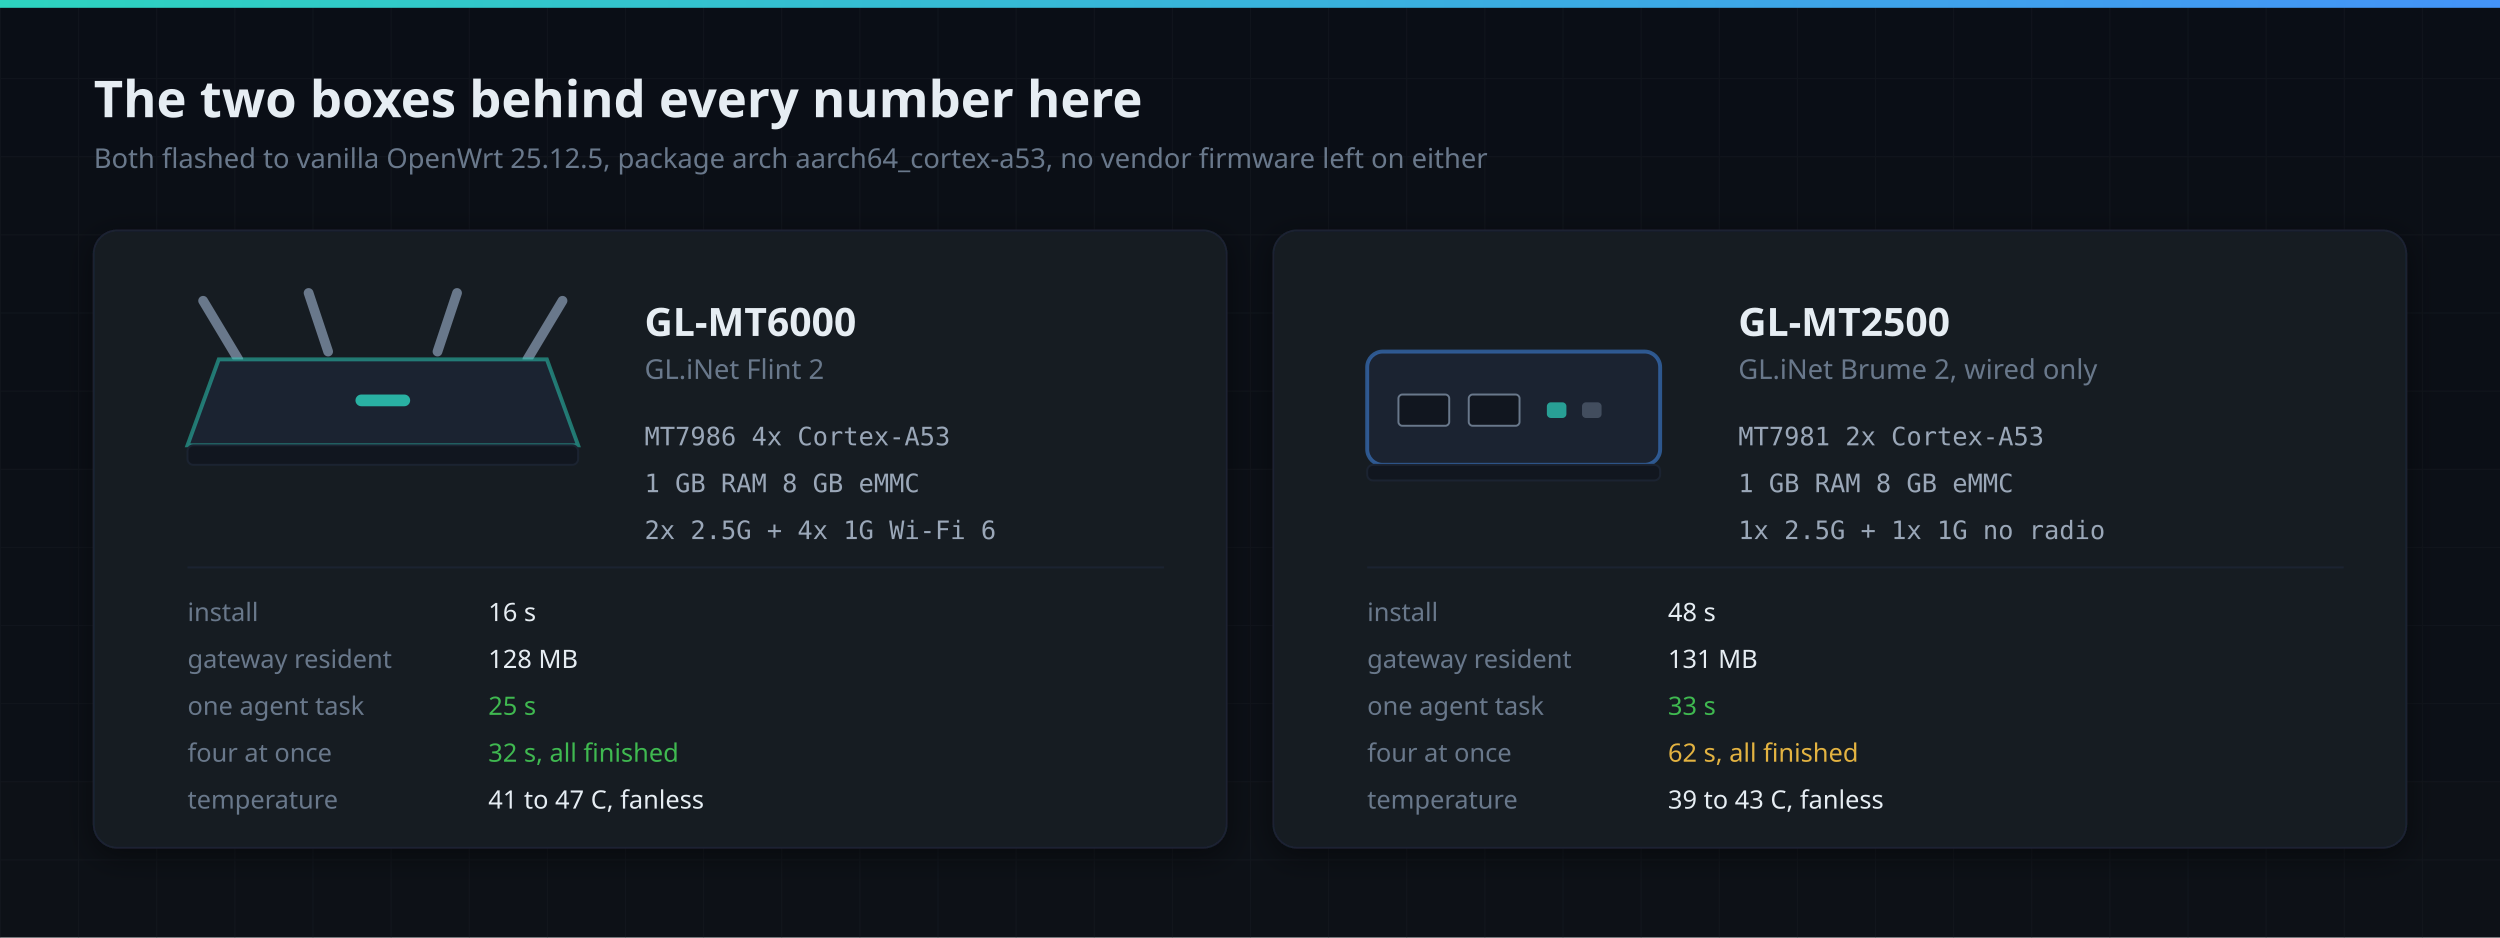
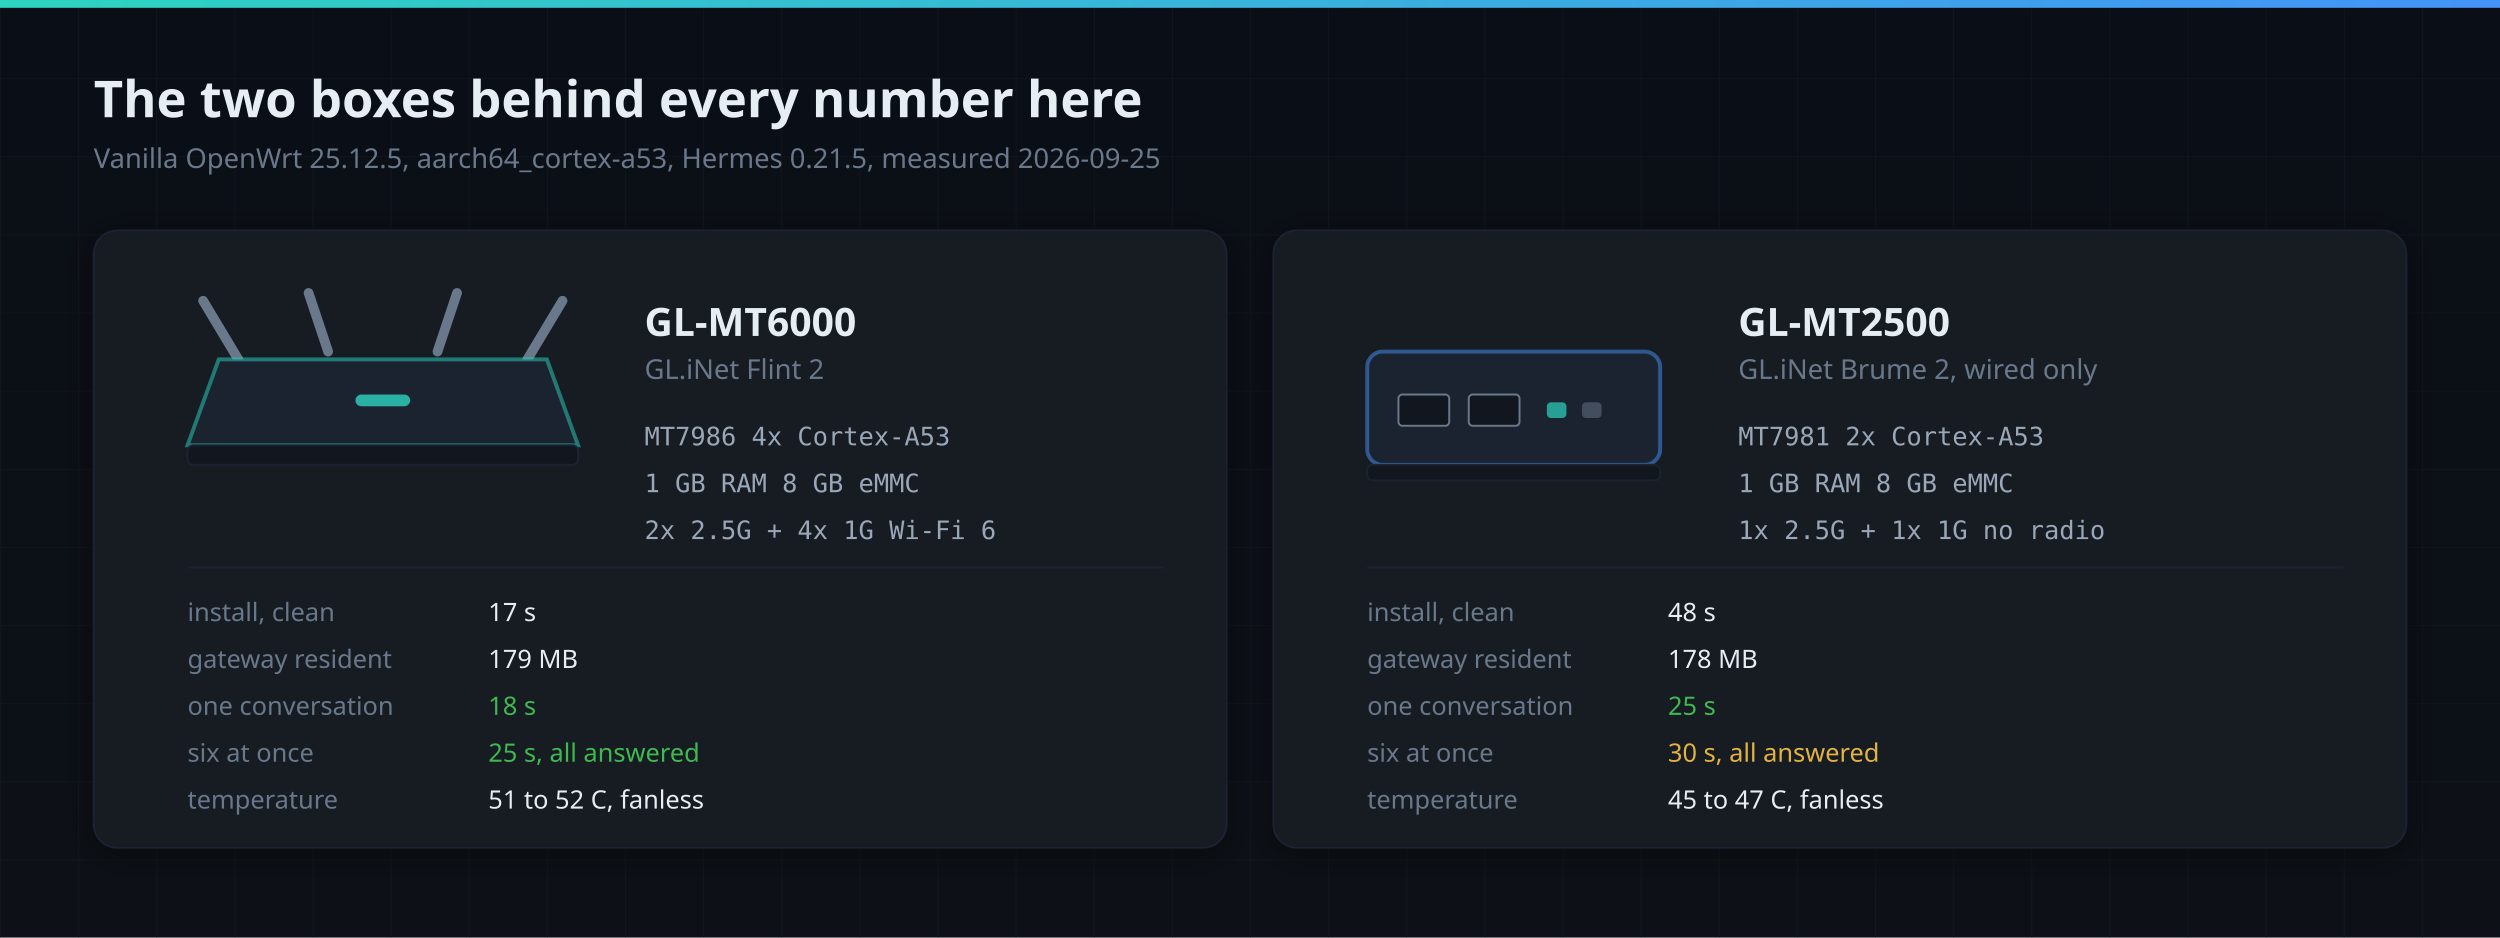
<svg xmlns="http://www.w3.org/2000/svg" width="1280" height="480" viewBox="0 0 1280 480" role="img" aria-label="The two routers these figures came from: GL-MT6000 Flint 2 and GL-MT2500 Brume 2">
  <defs>
    <linearGradient id="bg" x1="0" y1="0" x2="0" y2="1">
      <stop offset="0" stop-color="#0a0e16" />
      <stop offset="1" stop-color="#0d1117" />
    </linearGradient>
    <linearGradient id="accent" x1="0" y1="0" x2="1" y2="0">
      <stop offset="0" stop-color="#2dd4bf" />
      <stop offset="1" stop-color="#4493f8" />
    </linearGradient>
    <pattern id="grid" width="40" height="40" patternUnits="userSpaceOnUse">
      <path d="M 40 0 L 0 0 0 40" fill="none" stroke="#161b22" stroke-width="1" />
    </pattern>
    <filter id="soft" x="-20%" y="-20%" width="140%" height="140%">
      <feDropShadow dx="0" dy="4" stdDeviation="8" flood-color="#000000" flood-opacity="0.45" />
    </filter>
  </defs>
  <rect x="0" y="0" width="1280" height="480" fill="url(#bg)" />
  <rect x="0" y="0" width="1280" height="480" fill="url(#grid)" opacity="0.5" />
  <rect x="0" y="0" width="1280" height="4" fill="url(#accent)" />
  <text x="48" y="60" font-family="ui-sans-serif,system-ui,sans-serif" font-size="26" font-weight="600" fill="#e6edf3">The two boxes behind every number here</text>
-   <text x="48" y="86" font-family="ui-sans-serif,system-ui,sans-serif" font-size="14" fill="#69788b">Both flashed to vanilla OpenWrt 25.12.5, package arch aarch64_cortex-a53, no vendor firmware left on either</text>
+   <text x="48" y="86" font-family="ui-sans-serif,system-ui,sans-serif" font-size="14" fill="#69788b">Vanilla OpenWrt 25.12.5, aarch64_cortex-a53, Hermes 0.21.5, measured 2026-09-25</text>
  <rect x="48" y="118" width="580" height="316" rx="12" fill="#141a23" stroke="#1b2331" filter="url(#soft)" />
  <g transform="translate(96,150)">
    <line x1="26" y1="34" x2="8" y2="4" stroke="#69788b" stroke-width="5" stroke-linecap="round" />
    <line x1="72" y1="30" x2="62" y2="0" stroke="#69788b" stroke-width="5" stroke-linecap="round" />
    <line x1="128" y1="30" x2="138" y2="0" stroke="#69788b" stroke-width="5" stroke-linecap="round" />
    <line x1="174" y1="34" x2="192" y2="4" stroke="#69788b" stroke-width="5" stroke-linecap="round" />
    <path d="M 16 34 L 184 34 L 200 78 L 0 78 Z" fill="#1b2331" stroke="#2dd4bf" stroke-opacity="0.5" stroke-width="2" />
    <rect x="86" y="52" width="28" height="6" rx="3" fill="#2dd4bf" opacity="0.8" />
    <rect x="0" y="78" width="200" height="10" rx="3" fill="#11161f" stroke="#1b2331" />
  </g>
  <text x="330" y="172" font-family="ui-sans-serif,system-ui,sans-serif" font-size="20" font-weight="600" fill="#e6edf3">GL-MT6000</text>
  <text x="330" y="194" font-family="ui-sans-serif,system-ui,sans-serif" font-size="14" fill="#69788b">GL.iNet Flint 2</text>
  <g font-family="ui-monospace,SFMono-Regular,Menlo,monospace" font-size="13" fill="#9aa7b8">
    <text x="330" y="228">MT7986  4x Cortex-A53</text>
    <text x="330" y="252">1 GB RAM   8 GB eMMC</text>
    <text x="330" y="276">2x 2.5G + 4x 1G  Wi-Fi 6</text>
  </g>
  <rect x="96" y="290" width="500" height="1" fill="#1b2331" />
  <g font-family="ui-sans-serif,system-ui,sans-serif" font-size="13">
-     <text x="96" y="318" fill="#69788b">install</text>
-     <text x="250" y="318" fill="#e6edf3">16 s</text>
+     <text x="96" y="318" fill="#69788b">install, clean</text>
+     <text x="250" y="318" fill="#e6edf3">17 s</text>
    <text x="96" y="342" fill="#69788b">gateway resident</text>
-     <text x="250" y="342" fill="#e6edf3">128 MB</text>
-     <text x="96" y="366" fill="#69788b">one agent task</text>
-     <text x="250" y="366" fill="#3fb950">25 s</text>
-     <text x="96" y="390" fill="#69788b">four at once</text>
-     <text x="250" y="390" fill="#3fb950">32 s, all finished</text>
+     <text x="250" y="342" fill="#e6edf3">179 MB</text>
+     <text x="96" y="366" fill="#69788b">one conversation</text>
+     <text x="250" y="366" fill="#3fb950">18 s</text>
+     <text x="96" y="390" fill="#69788b">six at once</text>
+     <text x="250" y="390" fill="#3fb950">25 s, all answered</text>
    <text x="96" y="414" fill="#69788b">temperature</text>
-     <text x="250" y="414" fill="#e6edf3">41 to 47 C, fanless</text>
+     <text x="250" y="414" fill="#e6edf3">51 to 52 C, fanless</text>
  </g>
  <rect x="652" y="118" width="580" height="316" rx="12" fill="#141a23" stroke="#1b2331" filter="url(#soft)" />
  <g transform="translate(700,168)">
    <rect x="0" y="12" width="150" height="58" rx="8" fill="#1b2331" stroke="#4493f8" stroke-opacity="0.5" stroke-width="2" />
    <rect x="16" y="34" width="26" height="16" rx="2" fill="#11161f" stroke="#69788b" />
    <rect x="52" y="34" width="26" height="16" rx="2" fill="#11161f" stroke="#69788b" />
    <rect x="92" y="38" width="10" height="8" rx="2" fill="#2dd4bf" opacity="0.7" />
    <rect x="110" y="38" width="10" height="8" rx="2" fill="#69788b" opacity="0.5" />
    <rect x="0" y="70" width="150" height="8" rx="3" fill="#11161f" stroke="#1b2331" />
  </g>
  <text x="890" y="172" font-family="ui-sans-serif,system-ui,sans-serif" font-size="20" font-weight="600" fill="#e6edf3">GL-MT2500</text>
  <text x="890" y="194" font-family="ui-sans-serif,system-ui,sans-serif" font-size="14" fill="#69788b">GL.iNet Brume 2, wired only</text>
  <g font-family="ui-monospace,SFMono-Regular,Menlo,monospace" font-size="13" fill="#9aa7b8">
    <text x="890" y="228">MT7981  2x Cortex-A53</text>
    <text x="890" y="252">1 GB RAM   8 GB eMMC</text>
    <text x="890" y="276">1x 2.5G + 1x 1G  no radio</text>
  </g>
  <rect x="700" y="290" width="500" height="1" fill="#1b2331" />
  <g font-family="ui-sans-serif,system-ui,sans-serif" font-size="13">
-     <text x="700" y="318" fill="#69788b">install</text>
+     <text x="700" y="318" fill="#69788b">install, clean</text>
    <text x="854" y="318" fill="#e6edf3">48 s</text>
    <text x="700" y="342" fill="#69788b">gateway resident</text>
-     <text x="854" y="342" fill="#e6edf3">131 MB</text>
-     <text x="700" y="366" fill="#69788b">one agent task</text>
-     <text x="854" y="366" fill="#3fb950">33 s</text>
-     <text x="700" y="390" fill="#69788b">four at once</text>
-     <text x="854" y="390" fill="#e3b341">62 s, all finished</text>
+     <text x="854" y="342" fill="#e6edf3">178 MB</text>
+     <text x="700" y="366" fill="#69788b">one conversation</text>
+     <text x="854" y="366" fill="#3fb950">25 s</text>
+     <text x="700" y="390" fill="#69788b">six at once</text>
+     <text x="854" y="390" fill="#e3b341">30 s, all answered</text>
    <text x="700" y="414" fill="#69788b">temperature</text>
-     <text x="854" y="414" fill="#e6edf3">39 to 43 C, fanless</text>
+     <text x="854" y="414" fill="#e6edf3">45 to 47 C, fanless</text>
  </g>
</svg>
